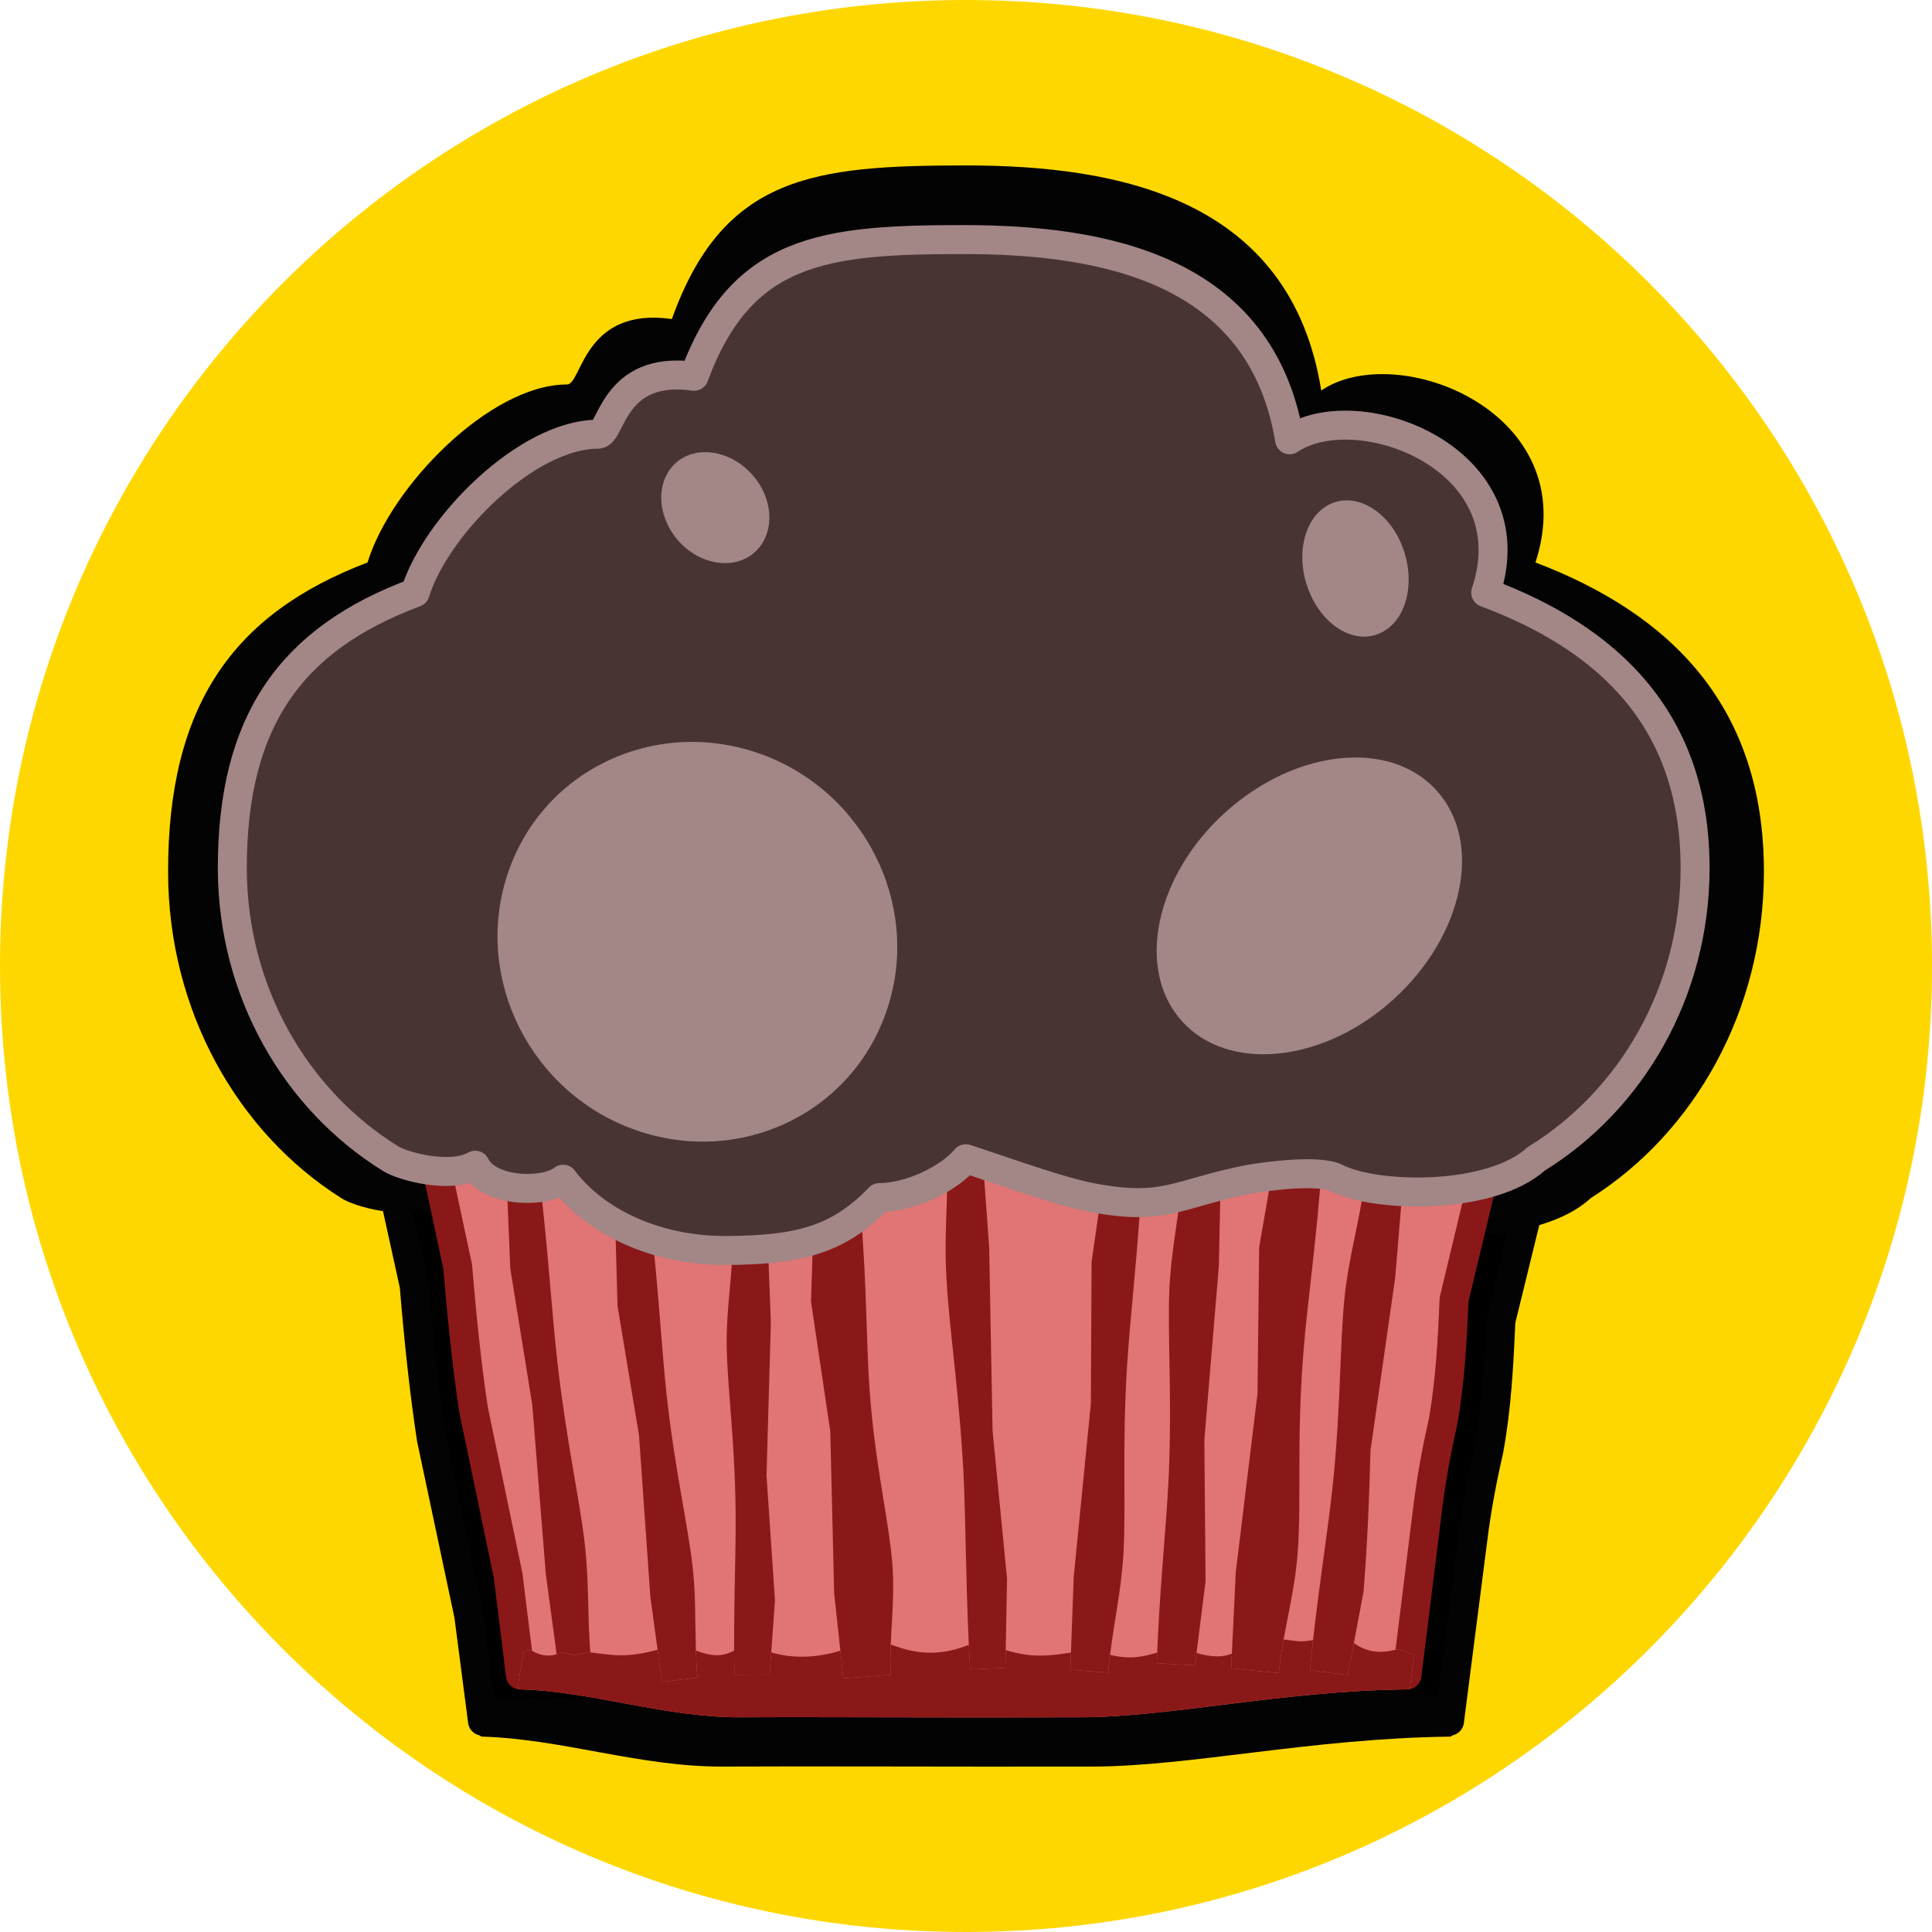
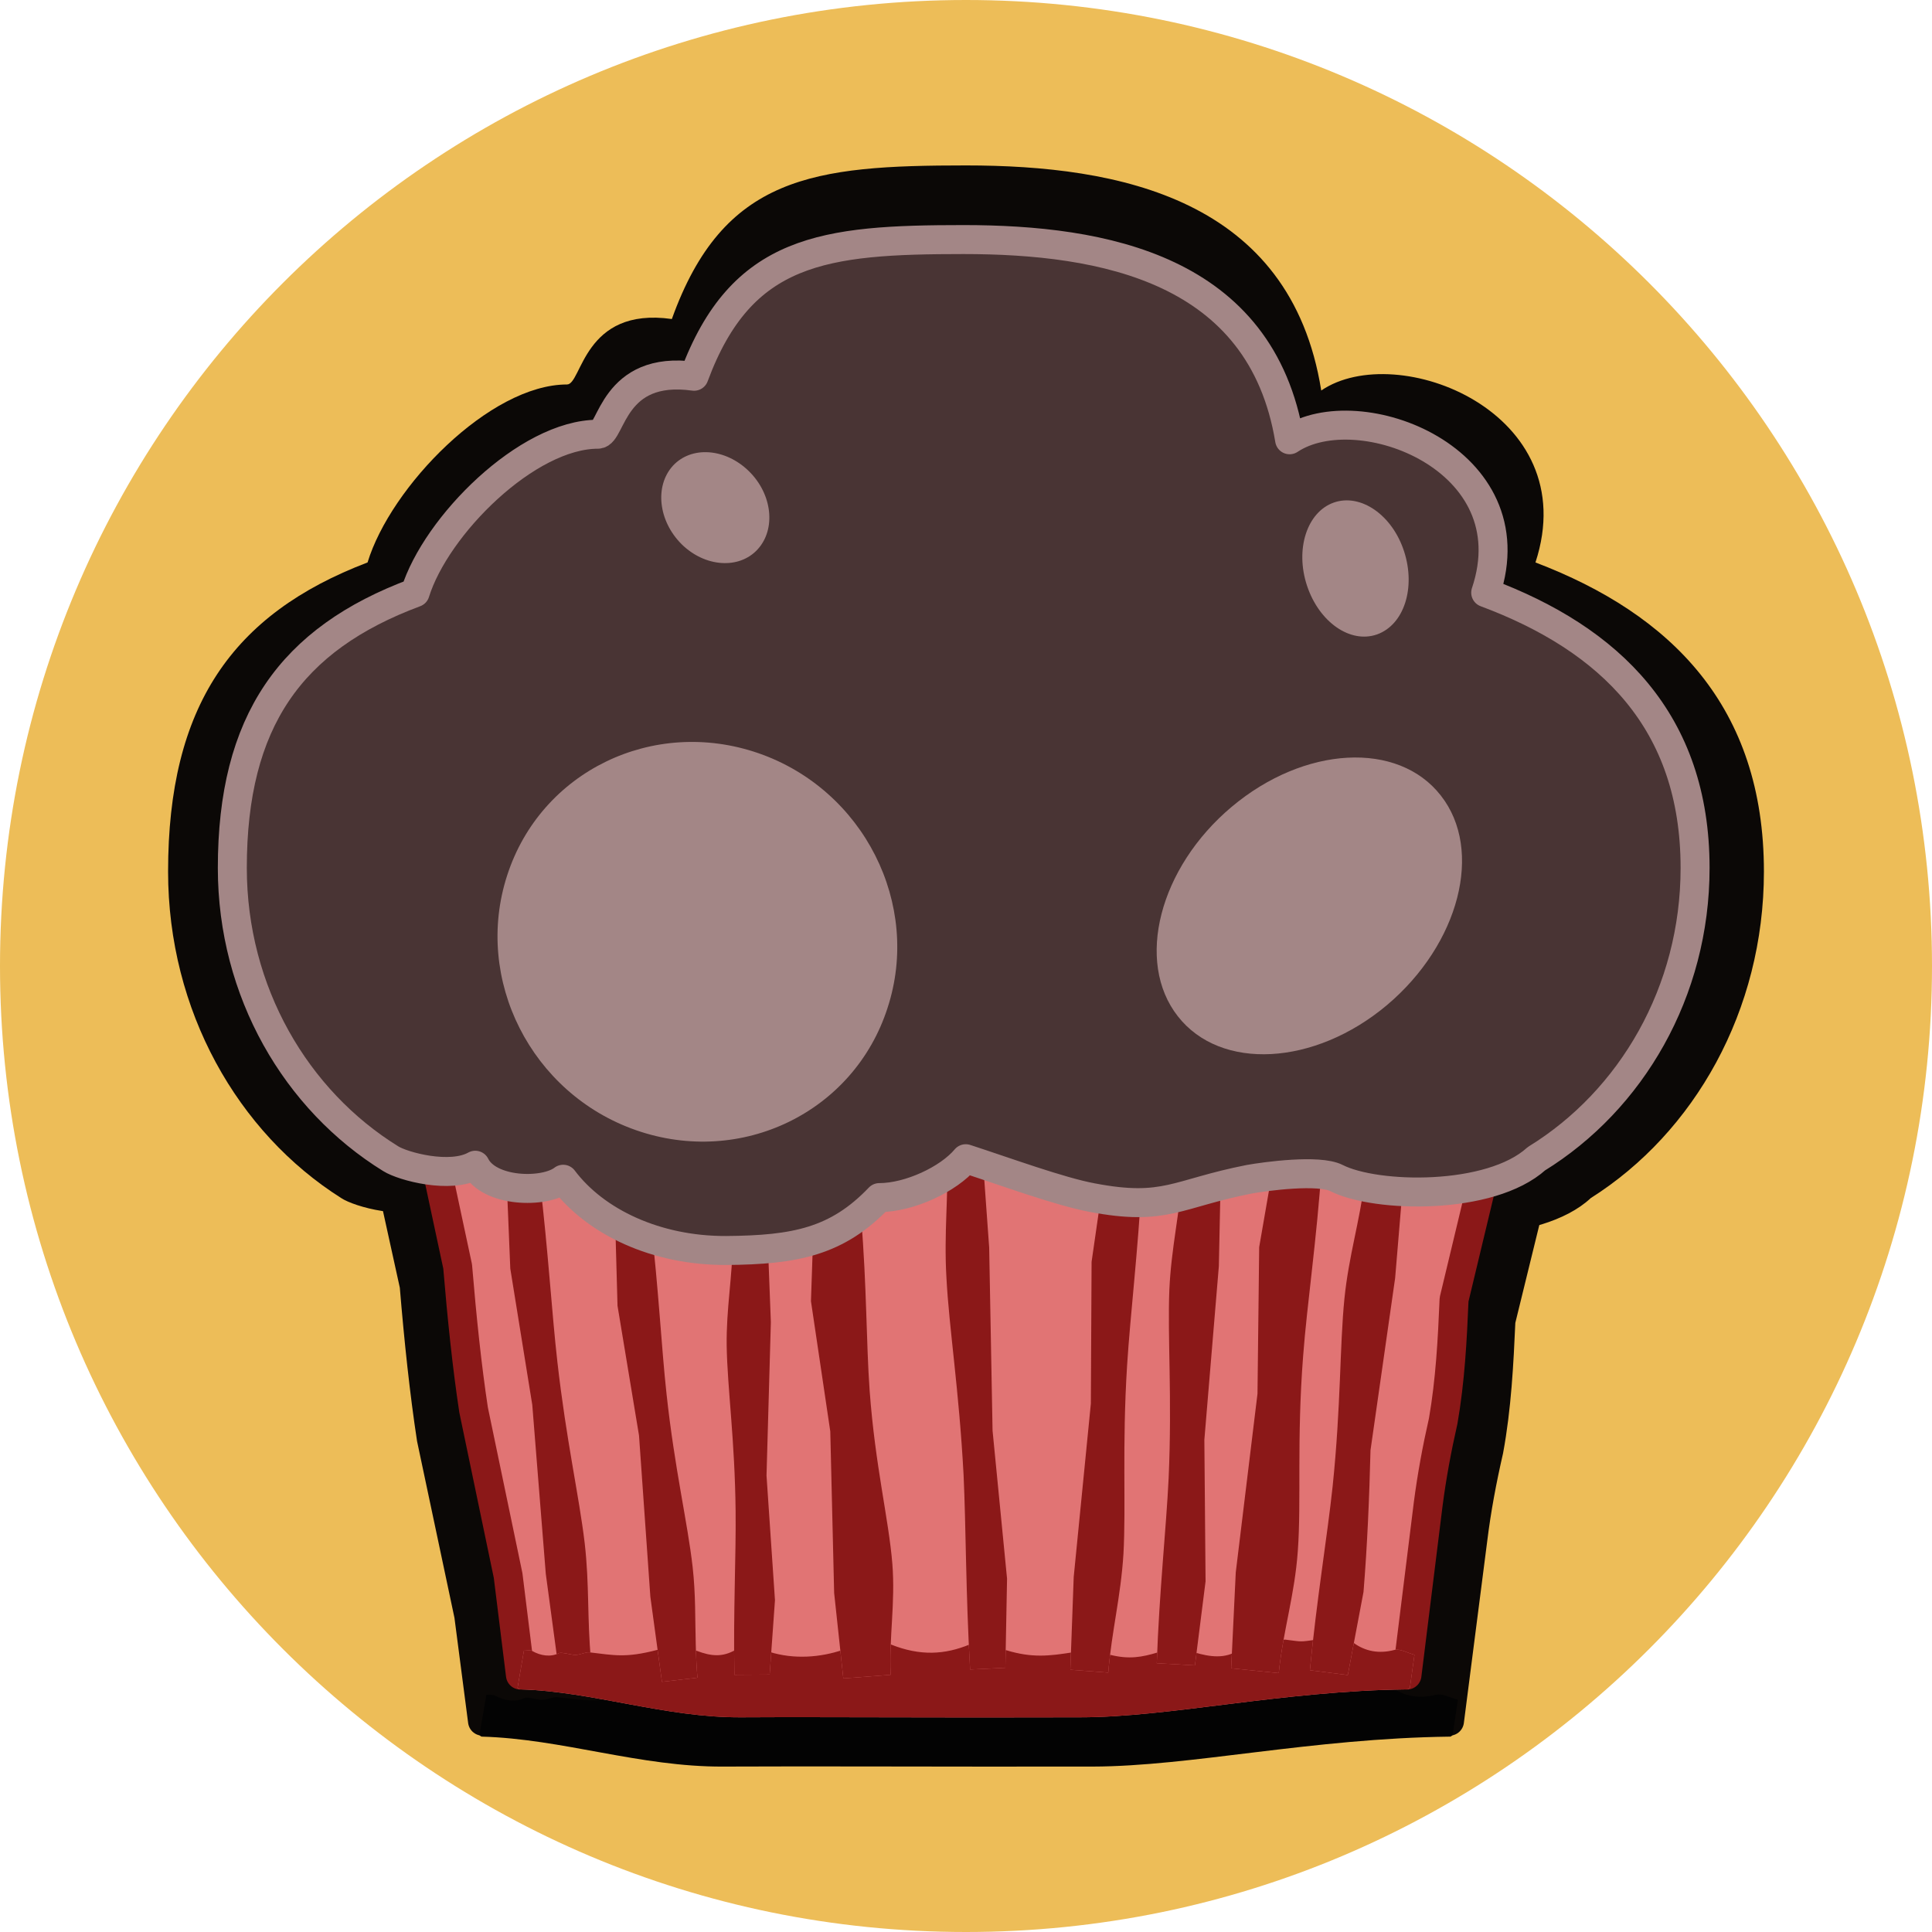
<svg xmlns="http://www.w3.org/2000/svg" width="100%" height="100%" viewBox="0 0 8 8" version="1.1" xml:space="preserve" style="fill-rule:evenodd;clip-rule:evenodd;stroke-linecap:round;stroke-linejoin:round;stroke-miterlimit:1.5;">
  <g>
-     <circle cx="4" cy="4" r="4" style="fill:#ffd700;" />
+     <circle cx="4" cy="4" r="4" style="fill:#edbd58;" />
    <g>
      <g>
-         <path d="M1.522,4.445l4.956,-0.049l-0.263,1.073c-0.008,0.179 -0.017,0.358 -0.05,0.537c-0.028,0.122 -0.051,0.244 -0.066,0.366l-0.097,0.755l-4.004,0l-0.057,-0.438l-0.155,-0.732c-0.029,-0.19 -0.052,-0.404 -0.071,-0.634l-0.193,-0.878Z" style="stroke:#030303;stroke-width:0.12px;" />
-         <path d="M6.005,7.191c0.004,-0 0.01,-0.007 0.01,-0.007l0.022,-0.146c-0.031,-0.008 -0.065,-0.027 -0.092,-0.02c-0.07,0.017 -0.131,0.006 -0.186,-0.033c-0.017,-0.012 -0.116,-0.019 -0.162,-0.013c-0.083,0.01 -0.062,0.01 -0.147,-0c-0.056,0.016 -0.176,0.026 -0.208,0.046c-0.061,0.04 -0.131,0.03 -0.2,0.01c-0.034,-0.01 -0.138,-0.008 -0.164,-0c-0.073,0.021 -0.13,0.032 -0.218,0.01c-0.03,-0.008 -0.131,-0.016 -0.168,-0.01c-0.105,0.015 -0.182,0.025 -0.3,-0.01c-0.049,0.004 -0.14,-0.035 -0.165,-0.026c-0.113,0.046 -0.224,0.053 -0.357,0c-0.018,-0.007 -0.074,0.033 -0.112,0.026c-0.031,-0.005 -0.085,-0.007 -0.106,-0c-0.1,0.032 -0.219,0.042 -0.329,0.007c-0.015,-0.004 -0.051,0.002 -0.074,0.003c-0.026,0.001 -0.071,-0.016 -0.081,-0.01c-0.058,0.032 -0.109,0.027 -0.173,0.003c-0.019,-0.008 -0.142,-0.004 -0.18,-0.003c-0.142,0.035 -0.192,0.022 -0.305,0.01c-0.022,-0.003 -0.048,0.014 -0.075,0.01c-0.017,-0.002 -0.052,-0.012 -0.062,-0.007c-0.04,0.019 -0.085,0.011 -0.123,-0.01c-0.005,-0.003 -0.025,-0.003 -0.036,-0.003l-0.029,0.166c-0,-0 0.006,0.007 0.01,0.007c0.332,0.009 0.655,0.126 1,0.124c0.396,-0.002 0.863,0.001 1.53,0c0.406,-0.001 0.905,-0.117 1.48,-0.124Z" style="fill:#030303;" />
+         <path d="M1.522,4.445l4.956,-0.049l-0.263,1.073c-0.008,0.179 -0.017,0.358 -0.05,0.537c-0.028,0.122 -0.051,0.244 -0.066,0.366l-0.097,0.755l-4.004,0l-0.057,-0.438l-0.155,-0.732c-0.029,-0.19 -0.052,-0.404 -0.071,-0.634l-0.193,-0.878Z" style="fill:#0b0806;stroke:#0b0806;stroke-width:0.12px;" />
+         <path d="M6.005,7.191c0.004,0 0.01,-0.007 0.01,-0.007l0.022,-0.146c-0.031,-0.008 -0.065,-0.027 -0.092,-0.02c-0.07,0.017 -0.131,0.006 -0.186,-0.033c-0.017,-0.012 -0.116,-0.019 -0.162,-0.013c-0.083,0.01 -0.062,0.01 -0.147,0c-0.056,0.016 -0.176,0.026 -0.208,0.046c-0.061,0.04 -0.131,0.03 -0.2,0.01c-0.034,-0.01 -0.138,-0.008 -0.164,0c-0.073,0.021 -0.13,0.032 -0.218,0.01c-0.03,-0.008 -0.131,-0.016 -0.168,-0.01c-0.105,0.015 -0.182,0.025 -0.3,-0.01c-0.049,0.004 -0.14,-0.035 -0.165,-0.026c-0.113,0.046 -0.224,0.053 -0.357,0c-0.018,-0.007 -0.074,0.033 -0.112,0.026c-0.031,-0.005 -0.085,-0.007 -0.106,0c-0.1,0.032 -0.219,0.042 -0.329,0.007c-0.015,-0.004 -0.051,0.002 -0.074,0.003c-0.026,0.001 -0.071,-0.016 -0.081,-0.01c-0.058,0.032 -0.109,0.027 -0.173,0.003c-0.019,-0.008 -0.142,-0.004 -0.18,-0.003c-0.142,0.035 -0.192,0.022 -0.305,0.01c-0.022,-0.003 -0.048,0.014 -0.075,0.01c-0.017,-0.002 -0.052,-0.012 -0.062,-0.007c-0.04,0.019 -0.085,0.011 -0.123,-0.01c-0.005,-0.003 -0.025,-0.003 -0.036,-0.003l-0.029,0.166c0,0 0.006,0.007 0.01,0.007c0.332,0.009 0.655,0.126 1,0.124c0.396,-0.002 0.863,0.001 1.53,0c0.406,-0.001 0.905,-0.117 1.48,-0.124Z" style="fill:#030303;" />
        <g>
-           <path d="M1.794,4.992c-0.112,0.065 -0.327,0.005 -0.381,-0.031c-0.429,-0.271 -0.717,-0.776 -0.717,-1.352c-0,-0.683 0.264,-1.066 0.826,-1.28c0.095,-0.313 0.506,-0.737 0.826,-0.737c0.062,-0 0.067,-0.323 0.434,-0.271c0.213,-0.594 0.587,-0.636 1.218,-0.636c0.631,-0 1.344,0.136 1.471,0.932c0.313,-0.213 1.091,0.089 0.887,0.712c0.562,0.214 0.946,0.597 0.946,1.28c0,0.576 -0.288,1.081 -0.717,1.352c-0.207,0.194 -0.726,0.183 -0.903,0.09c-0.08,-0.041 -0.321,-0.008 -0.394,0.006c-0.328,0.066 -0.379,0.15 -0.71,0.085c-0.146,-0.028 -0.389,-0.119 -0.57,-0.181c-0.077,0.096 -0.254,0.181 -0.391,0.181c-0.19,0.205 -0.379,0.243 -0.693,0.246c-0.314,0.003 -0.589,-0.132 -0.736,-0.331c-0.084,0.067 -0.335,0.062 -0.396,-0.065Z" style="fill:#030303;" />
+           <path d="M1.794,4.992c-0.112,0.065 -0.327,0.005 -0.381,-0.031c-0.429,-0.271 -0.717,-0.776 -0.717,-1.352c0,-0.683 0.264,-1.066 0.826,-1.28c0.095,-0.313 0.506,-0.737 0.826,-0.737c0.062,0 0.067,-0.323 0.434,-0.271c0.213,-0.594 0.587,-0.636 1.218,-0.636c0.631,0 1.344,0.136 1.471,0.932c0.313,-0.213 1.091,0.089 0.887,0.712c0.562,0.214 0.946,0.597 0.946,1.28c0,0.576 -0.288,1.081 -0.717,1.352c-0.207,0.194 -0.726,0.183 -0.903,0.09c-0.08,-0.041 -0.321,-0.008 -0.394,0.006c-0.328,0.066 -0.379,0.15 -0.71,0.085c-0.146,-0.028 -0.389,-0.119 -0.57,-0.181c-0.077,0.096 -0.254,0.181 -0.391,0.181c-0.19,0.205 -0.379,0.243 -0.693,0.246c-0.314,0.003 -0.589,-0.132 -0.736,-0.331c-0.084,0.067 -0.335,0.062 -0.396,-0.065Z" style="fill:#0b0806;" />
        </g>
      </g>
      <g>
        <path d="M1.719,4.421l4.543,-0.045l-0.241,1.005c-0.007,0.168 -0.016,0.336 -0.045,0.503c-0.026,0.114 -0.047,0.228 -0.062,0.343l-0.088,0.709l-3.671,0l-0.051,-0.412l-0.143,-0.686c-0.027,-0.178 -0.048,-0.378 -0.066,-0.594l-0.176,-0.823Z" style="fill:#e57676;fill-opacity:0.98;stroke:#8b1818;stroke-width:0.12px;" />
        <path d="M2.236,4.896l-0.137,0.016l0.014,0.341l0.091,0.564l0.056,0.7l0.05,0.371l0.137,-0.017c-0.016,-0.166 -0.006,-0.31 -0.026,-0.482c-0.023,-0.194 -0.076,-0.423 -0.113,-0.75c-0.023,-0.201 -0.038,-0.459 -0.072,-0.743Z" style="fill:#e57676;" />
        <path d="M2.236,4.896l-0.137,0.016l0.014,0.341l0.091,0.564l0.056,0.7l0.05,0.371l0.137,-0.017c-0.016,-0.166 -0.006,-0.31 -0.026,-0.482c-0.023,-0.194 -0.076,-0.423 -0.113,-0.75c-0.023,-0.201 -0.038,-0.459 -0.072,-0.743Z" style="fill:#8b1818;" />
-         <path d="M5.829,6.995c0.003,0 0.009,-0.006 0.009,-0.006l0.019,-0.137c-0.028,-0.007 -0.059,-0.026 -0.083,-0.02c-0.064,0.017 -0.121,0.006 -0.17,-0.03c-0.017,-0.012 -0.107,-0.018 -0.149,-0.013c-0.076,0.01 -0.057,0.01 -0.135,0c-0.051,0.016 -0.162,0.025 -0.192,0.044c-0.055,0.037 -0.119,0.028 -0.182,0.009c-0.031,-0.009 -0.126,-0.007 -0.151,-0c-0.067,0.02 -0.119,0.03 -0.199,0.01c-0.027,-0.008 -0.121,-0.015 -0.155,-0.01c-0.096,0.015 -0.167,0.024 -0.275,-0.009c-0.045,0.004 -0.128,-0.034 -0.15,-0.024c-0.104,0.043 -0.206,0.049 -0.328,-0c-0.016,-0.006 -0.068,0.03 -0.103,0.024c-0.028,-0.004 -0.077,-0.007 -0.096,-0.001c-0.092,0.031 -0.201,0.04 -0.303,0.008c-0.013,-0.004 -0.045,0.002 -0.068,0.002c-0.023,0.001 -0.065,-0.014 -0.073,-0.01c-0.054,0.031 -0.101,0.026 -0.159,0.004c-0.017,-0.007 -0.13,-0.005 -0.165,-0.004c-0.131,0.034 -0.177,0.022 -0.28,0.01c-0.019,-0.002 -0.043,0.014 -0.068,0.01c-0.015,-0.002 -0.048,-0.011 -0.058,-0.007c-0.035,0.018 -0.077,0.011 -0.112,-0.009c-0.005,-0.003 -0.023,-0.003 -0.033,-0.004l-0.027,0.157c-0,-0 0.005,0.006 0.009,0.006c0.305,0.009 0.601,0.118 0.918,0.116c0.362,-0.002 0.791,0.002 1.402,-0c0.373,-0 0.829,-0.109 1.357,-0.116Z" style="fill:#e57676;" />
-         <path d="M5.829,6.995c0.003,0 0.009,-0.006 0.009,-0.006l0.019,-0.137c-0.028,-0.007 -0.059,-0.026 -0.083,-0.02c-0.064,0.017 -0.121,0.006 -0.17,-0.03c-0.017,-0.012 -0.107,-0.018 -0.149,-0.013c-0.076,0.01 -0.057,0.01 -0.135,0c-0.051,0.016 -0.162,0.025 -0.192,0.044c-0.055,0.037 -0.119,0.028 -0.182,0.009c-0.031,-0.009 -0.126,-0.007 -0.151,-0c-0.067,0.02 -0.119,0.03 -0.199,0.01c-0.027,-0.008 -0.121,-0.015 -0.155,-0.01c-0.096,0.015 -0.167,0.024 -0.275,-0.009c-0.045,0.004 -0.128,-0.034 -0.15,-0.024c-0.104,0.043 -0.206,0.049 -0.328,-0c-0.016,-0.006 -0.068,0.03 -0.103,0.024c-0.028,-0.004 -0.077,-0.007 -0.096,-0.001c-0.092,0.031 -0.201,0.04 -0.303,0.008c-0.013,-0.004 -0.045,0.002 -0.068,0.002c-0.023,0.001 -0.065,-0.014 -0.073,-0.01c-0.054,0.031 -0.101,0.026 -0.159,0.004c-0.017,-0.007 -0.13,-0.005 -0.165,-0.004c-0.131,0.034 -0.177,0.022 -0.28,0.01c-0.019,-0.002 -0.043,0.014 -0.068,0.01c-0.015,-0.002 -0.048,-0.011 -0.058,-0.007c-0.035,0.018 -0.077,0.011 -0.112,-0.009c-0.005,-0.003 -0.023,-0.003 -0.033,-0.004l-0.027,0.157c-0,-0 0.005,0.006 0.009,0.006c0.305,0.009 0.601,0.118 0.918,0.116c0.362,-0.002 0.791,0.002 1.402,-0c0.373,-0 0.829,-0.109 1.357,-0.116Z" style="fill:#8b1818;" />
+         <path d="M5.829,6.995c0.003,0 0.009,-0.006 0.009,-0.006l0.019,-0.137c-0.028,-0.007 -0.059,-0.026 -0.083,-0.02c-0.064,0.017 -0.121,0.006 -0.17,-0.03c-0.017,-0.012 -0.107,-0.018 -0.149,-0.013c-0.076,0.01 -0.057,0.01 -0.135,0c-0.051,0.016 -0.162,0.025 -0.192,0.044c-0.055,0.037 -0.119,0.028 -0.182,0.009c-0.031,-0.009 -0.126,-0.007 -0.151,0c-0.067,0.02 -0.119,0.03 -0.199,0.01c-0.027,-0.008 -0.121,-0.015 -0.155,-0.01c-0.096,0.015 -0.167,0.024 -0.275,-0.009c-0.045,0.004 -0.128,-0.034 -0.15,-0.024c-0.104,0.043 -0.206,0.049 -0.328,0c-0.016,-0.006 -0.068,0.03 -0.103,0.024c-0.028,-0.004 -0.077,-0.007 -0.096,-0.001c-0.092,0.031 -0.201,0.04 -0.303,0.008c-0.013,-0.004 -0.045,0.002 -0.068,0.002c-0.023,0.001 -0.065,-0.014 -0.073,-0.01c-0.054,0.031 -0.101,0.026 -0.159,0.004c-0.017,-0.007 -0.13,-0.005 -0.165,-0.004c-0.131,0.034 -0.177,0.022 -0.28,0.01c-0.019,-0.002 -0.043,0.014 -0.068,0.01c-0.015,-0.002 -0.048,-0.011 -0.058,-0.007c-0.035,0.018 -0.077,0.011 -0.112,-0.009c-0.005,-0.003 -0.023,-0.003 -0.033,-0.004l-0.027,0.157c0,0 0.005,0.006 0.009,0.006c0.305,0.009 0.601,0.118 0.918,0.116c0.362,-0.002 0.791,0.002 1.402,0c0.373,0 0.829,-0.109 1.357,-0.116Z" style="fill:#e57676;" />
+         <path d="M5.829,6.995c0.003,0 0.009,-0.006 0.009,-0.006l0.019,-0.137c-0.028,-0.007 -0.059,-0.026 -0.083,-0.02c-0.064,0.017 -0.121,0.006 -0.17,-0.03c-0.017,-0.012 -0.107,-0.018 -0.149,-0.013c-0.076,0.01 -0.057,0.01 -0.135,0c-0.051,0.016 -0.162,0.025 -0.192,0.044c-0.055,0.037 -0.119,0.028 -0.182,0.009c-0.031,-0.009 -0.126,-0.007 -0.151,0c-0.067,0.02 -0.119,0.03 -0.199,0.01c-0.027,-0.008 -0.121,-0.015 -0.155,-0.01c-0.096,0.015 -0.167,0.024 -0.275,-0.009c-0.045,0.004 -0.128,-0.034 -0.15,-0.024c-0.104,0.043 -0.206,0.049 -0.328,0c-0.016,-0.006 -0.068,0.03 -0.103,0.024c-0.028,-0.004 -0.077,-0.007 -0.096,-0.001c-0.092,0.031 -0.201,0.04 -0.303,0.008c-0.013,-0.004 -0.045,0.002 -0.068,0.002c-0.023,0.001 -0.065,-0.014 -0.073,-0.01c-0.054,0.031 -0.101,0.026 -0.159,0.004c-0.017,-0.007 -0.13,-0.005 -0.165,-0.004c-0.131,0.034 -0.177,0.022 -0.28,0.01c-0.019,-0.002 -0.043,0.014 -0.068,0.01c-0.015,-0.002 -0.048,-0.011 -0.058,-0.007c-0.035,0.018 -0.077,0.011 -0.112,-0.009c-0.005,-0.003 -0.023,-0.003 -0.033,-0.004l-0.027,0.157c0,0 0.005,0.006 0.009,0.006c0.305,0.009 0.601,0.118 0.918,0.116c0.362,-0.002 0.791,0.002 1.402,0c0.373,0 0.829,-0.109 1.357,-0.116Z" style="fill:#8b1818;" />
        <path d="M5.473,4.826l-0.197,-0.02l-0.062,0.358l-0.007,0.607l-0.09,0.74l-0.019,0.397l0.197,0.02c0.018,-0.176 0.066,-0.322 0.079,-0.506c0.015,-0.207 -0.005,-0.459 0.022,-0.807c0.016,-0.214 0.057,-0.485 0.077,-0.789Z" style="fill:#e57676;" />
        <path d="M5.473,4.826l-0.197,-0.02l-0.062,0.358l-0.007,0.607l-0.09,0.74l-0.019,0.397l0.197,0.02c0.018,-0.176 0.066,-0.322 0.079,-0.506c0.015,-0.207 -0.005,-0.459 0.022,-0.807c0.016,-0.214 0.057,-0.485 0.077,-0.789Z" style="fill:#8b1818;" />
        <path d="M3.566,5.047l-0.197,0.015l-0.011,0.326l0.08,0.539l0.016,0.669l0.038,0.354l0.196,-0.015c-0.007,-0.158 0.02,-0.296 0.007,-0.46c-0.015,-0.185 -0.071,-0.404 -0.094,-0.717c-0.014,-0.193 -0.012,-0.438 -0.035,-0.711Z" style="fill:#e57676;" />
        <path d="M3.566,5.047l-0.197,0.015l-0.011,0.326l0.08,0.539l0.016,0.669l0.038,0.354l0.196,-0.015c-0.007,-0.158 0.02,-0.296 0.007,-0.46c-0.015,-0.185 -0.071,-0.404 -0.094,-0.717c-0.014,-0.193 -0.012,-0.438 -0.035,-0.711Z" style="fill:#8b1818;" />
        <path d="M4.728,4.89l-0.158,-0.012l-0.05,0.347l-0.003,0.587l-0.071,0.718l-0.014,0.384l0.157,0.012c0.014,-0.171 0.052,-0.314 0.063,-0.492c0.011,-0.2 -0.006,-0.442 0.015,-0.779c0.013,-0.207 0.045,-0.47 0.061,-0.765Z" style="fill:#e57676;" />
        <path d="M4.728,4.89l-0.158,-0.012l-0.05,0.347l-0.003,0.587l-0.071,0.718l-0.014,0.384l0.157,0.012c0.014,-0.171 0.052,-0.314 0.063,-0.492c0.011,-0.2 -0.006,-0.442 0.015,-0.779c0.013,-0.207 0.045,-0.47 0.061,-0.765Z" style="fill:#8b1818;" />
        <path d="M5.424,6.916l0.157,0.02l0.065,-0.344c0.016,-0.196 0.024,-0.391 0.029,-0.587l0.102,-0.713l0.032,-0.383l-0.158,-0.019c-0.021,0.169 -0.066,0.31 -0.084,0.487c-0.02,0.2 -0.014,0.442 -0.049,0.779c-0.022,0.206 -0.066,0.467 -0.094,0.76Z" style="fill:#e57676;" />
        <path d="M5.424,6.916l0.157,0.02l0.065,-0.344c0.016,-0.196 0.024,-0.391 0.029,-0.587l0.102,-0.713l0.032,-0.383l-0.158,-0.019c-0.021,0.169 -0.066,0.31 -0.084,0.487c-0.02,0.2 -0.014,0.442 -0.049,0.779c-0.022,0.206 -0.066,0.467 -0.094,0.76Z" style="fill:#8b1818;" />
        <path d="M4.79,6.887l0.158,0.009l0.044,-0.348l-0.005,-0.586l0.06,-0.719l0.008,-0.384l-0.158,-0.009c-0.011,0.17 -0.047,0.314 -0.055,0.491c-0.008,0.201 0.012,0.442 -0.003,0.781c-0.01,0.207 -0.039,0.471 -0.049,0.765Z" style="fill:#e57676;" />
        <path d="M4.79,6.887l0.158,0.009l0.044,-0.348l-0.005,-0.586l0.06,-0.719l0.008,-0.384l-0.158,-0.009c-0.011,0.17 -0.047,0.314 -0.055,0.491c-0.008,0.201 0.012,0.442 -0.003,0.781c-0.01,0.207 -0.039,0.471 -0.049,0.765Z" style="fill:#8b1818;" />
        <path d="M2.695,5.064l-0.147,0.017l0.009,0.326l0.089,0.537l0.047,0.668l0.048,0.352l0.147,-0.017c-0.004,-0.047 -0.006,-0.093 -0.007,-0.138c-0.003,-0.105 0,-0.206 -0.013,-0.321c-0.021,-0.185 -0.074,-0.403 -0.108,-0.716c-0.021,-0.191 -0.033,-0.437 -0.065,-0.708Z" style="fill:#e57676;" />
        <path d="M2.695,5.064l-0.147,0.017l0.009,0.326l0.089,0.537l0.047,0.668l0.048,0.352l0.147,-0.017c-0.004,-0.047 -0.006,-0.093 -0.007,-0.138c-0.003,-0.105 0,-0.206 -0.013,-0.321c-0.021,-0.185 -0.074,-0.403 -0.108,-0.716c-0.021,-0.191 -0.033,-0.437 -0.065,-0.708Z" style="fill:#8b1818;" />
        <path d="M4.017,6.913l0.146,-0.007l0.007,-0.369l-0.06,-0.613l-0.014,-0.758l-0.029,-0.402l-0.145,0.007c0.006,0.18 -0.014,0.334 -0.003,0.52c0.011,0.211 0.052,0.461 0.071,0.817c0.01,0.217 0.009,0.496 0.027,0.805Z" style="fill:#e57676;" />
        <path d="M4.017,6.913l0.146,-0.007l0.007,-0.369l-0.06,-0.613l-0.014,-0.758l-0.029,-0.402l-0.145,0.007c0.006,0.18 -0.014,0.334 -0.003,0.52c0.011,0.211 0.052,0.461 0.071,0.817c0.01,0.217 0.009,0.496 0.027,0.805Z" style="fill:#8b1818;" />
        <path d="M3.041,6.935l0.146,-0.001l0.022,-0.308l-0.035,-0.516l0.018,-0.635l-0.013,-0.338l-0.145,0.001c-0.001,0.15 -0.027,0.279 -0.025,0.435c0.003,0.177 0.034,0.389 0.037,0.686c0.002,0.183 -0.01,0.417 -0.005,0.676Z" style="fill:#e57676;" />
        <path d="M3.041,6.935l0.146,-0.001l0.022,-0.308l-0.035,-0.516l0.018,-0.635l-0.013,-0.338l-0.145,0.001c-0.001,0.15 -0.027,0.279 -0.025,0.435c0.003,0.177 0.034,0.389 0.037,0.686c0.002,0.183 -0.01,0.417 -0.005,0.676Z" style="fill:#8b1818;" />
        <g>
-           <path d="M1.968,4.825c-0.103,0.058 -0.299,0.005 -0.35,-0.027c-0.392,-0.242 -0.656,-0.691 -0.656,-1.204c-0,-0.607 0.241,-0.948 0.757,-1.14c0.086,-0.277 0.464,-0.656 0.757,-0.656c0.057,0 0.061,-0.287 0.398,-0.24c0.196,-0.529 0.538,-0.566 1.116,-0.566c0.579,-0 1.233,0.12 1.35,0.829c0.285,-0.19 0.998,0.079 0.812,0.633c0.515,0.192 0.867,0.533 0.867,1.14c0,0.513 -0.264,0.962 -0.657,1.204c-0.191,0.173 -0.665,0.163 -0.828,0.08c-0.073,-0.037 -0.294,-0.007 -0.361,0.005c-0.301,0.059 -0.347,0.134 -0.651,0.076c-0.134,-0.025 -0.357,-0.107 -0.523,-0.161c-0.071,0.085 -0.233,0.161 -0.358,0.161c-0.174,0.182 -0.347,0.217 -0.635,0.219c-0.288,0.001 -0.54,-0.117 -0.674,-0.295c-0.077,0.06 -0.308,0.055 -0.364,-0.058Z" style="fill:#493434;stroke:#a38686;stroke-width:0.12px;" />
+           <path d="M1.968,4.825c-0.103,0.058 -0.299,0.005 -0.35,-0.027c-0.392,-0.242 -0.656,-0.691 -0.656,-1.204c0,-0.607 0.241,-0.948 0.757,-1.14c0.086,-0.277 0.464,-0.656 0.757,-0.656c0.057,0 0.061,-0.287 0.398,-0.24c0.196,-0.529 0.538,-0.566 1.116,-0.566c0.579,0 1.233,0.12 1.35,0.829c0.285,-0.19 0.998,0.079 0.812,0.633c0.515,0.192 0.867,0.533 0.867,1.14c0,0.513 -0.264,0.962 -0.657,1.204c-0.191,0.173 -0.665,0.163 -0.828,0.08c-0.073,-0.037 -0.294,-0.007 -0.361,0.005c-0.301,0.059 -0.347,0.134 -0.651,0.076c-0.134,-0.025 -0.357,-0.107 -0.523,-0.161c-0.071,0.085 -0.233,0.161 -0.358,0.161c-0.174,0.182 -0.347,0.217 -0.635,0.219c-0.288,0.001 -0.54,-0.117 -0.674,-0.295c-0.077,0.06 -0.308,0.055 -0.364,-0.058Z" style="fill:#493434;stroke:#a38686;stroke-width:0.12px;" />
        </g>
        <path d="M3.141,3.119c0.435,0.151 0.675,0.625 0.534,1.055c-0.139,0.431 -0.605,0.658 -1.041,0.506c-0.434,-0.151 -0.674,-0.624 -0.534,-1.055c0.139,-0.431 0.605,-0.657 1.041,-0.506Z" style="fill:#a38686;" />
        <path d="M5.1,3.341c0.301,-0.253 0.689,-0.274 0.866,-0.047c0.178,0.226 0.077,0.615 -0.223,0.868c-0.3,0.252 -0.689,0.273 -0.866,0.046c-0.177,-0.226 -0.077,-0.615 0.223,-0.867Z" style="fill:#a38686;" />
-         <path d="M5.523,2.081c0.111,-0.039 0.242,0.051 0.291,0.202c0.049,0.151 -0,0.304 -0.112,0.344c-0.111,0.039 -0.24,-0.051 -0.29,-0.202c-0.05,-0.151 0,-0.305 0.111,-0.344Z" style="fill:#a38686;" />
+         <path d="M5.523,2.081c0.111,-0.039 0.242,0.051 0.291,0.202c0.049,0.151 0,0.304 -0.112,0.344c-0.111,0.039 -0.24,-0.051 -0.29,-0.202c-0.05,-0.151 0,-0.305 0.111,-0.344Z" style="fill:#a38686;" />
        <path d="M2.823,2.254c-0.097,-0.096 -0.113,-0.241 -0.037,-0.325c0.077,-0.084 0.218,-0.073 0.315,0.022c0.097,0.095 0.113,0.24 0.036,0.324c-0.076,0.083 -0.217,0.074 -0.314,-0.021Z" style="fill:#a38686;" />
      </g>
    </g>
  </g>
</svg>
